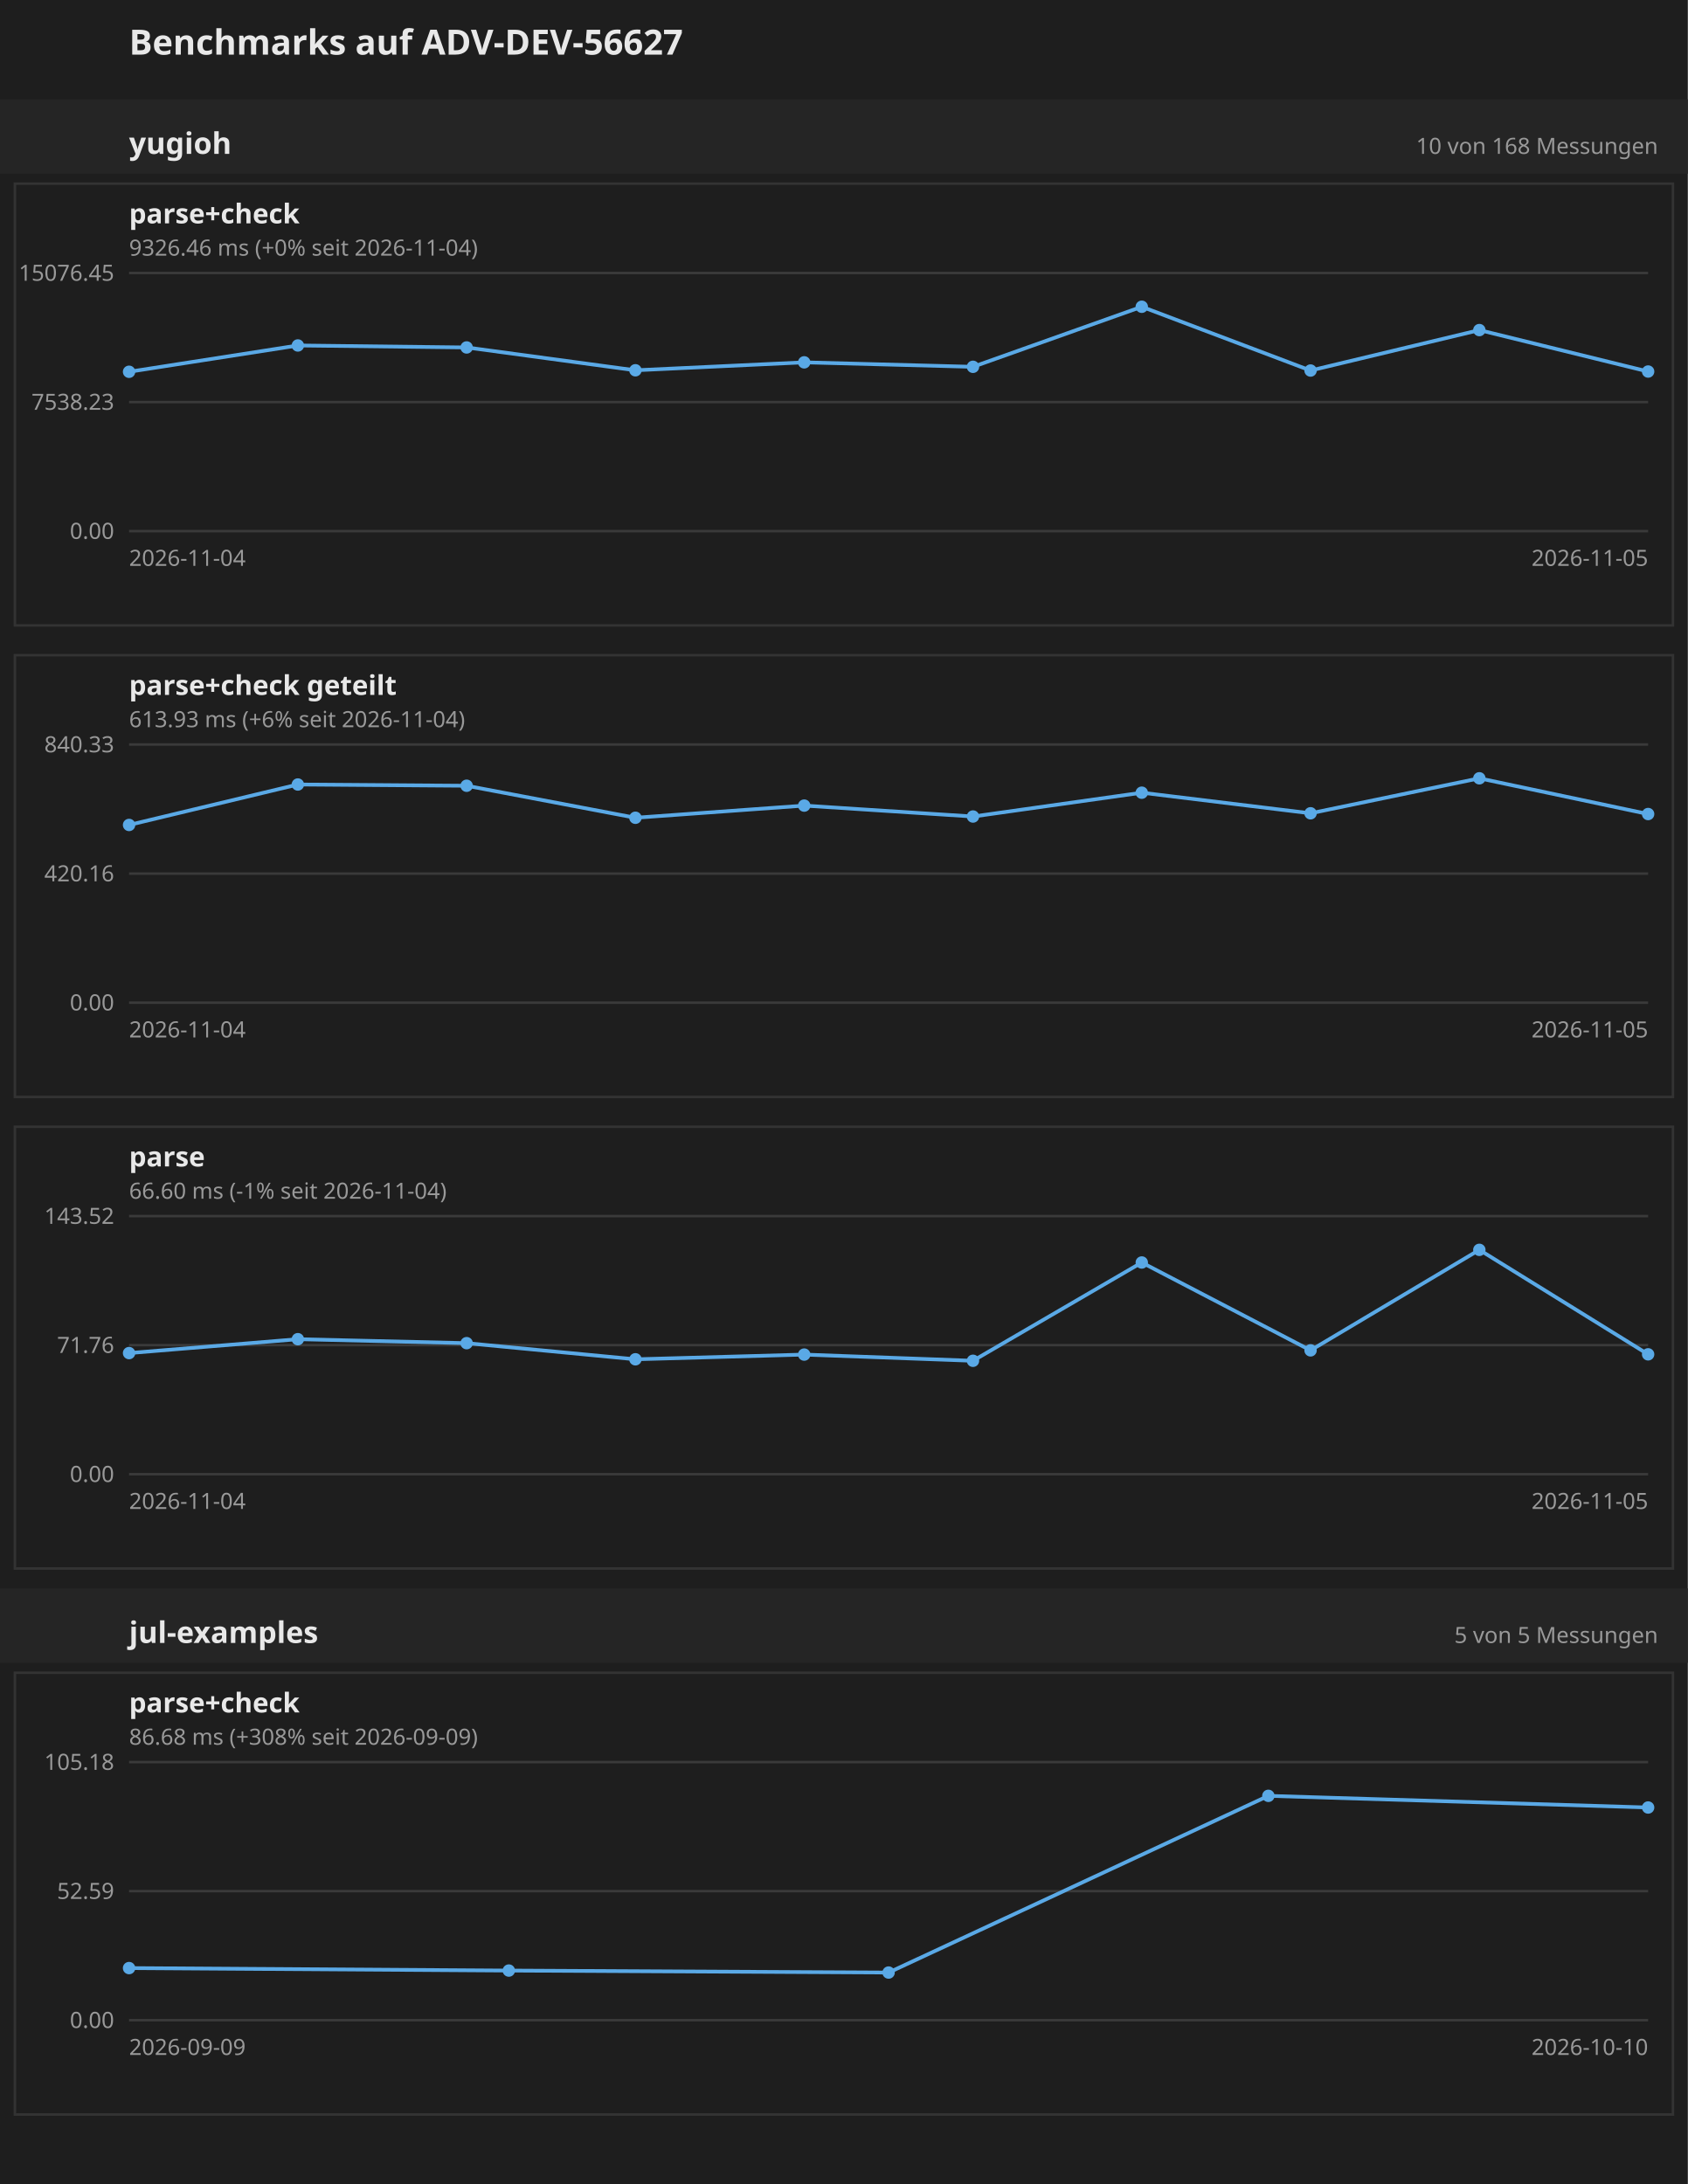
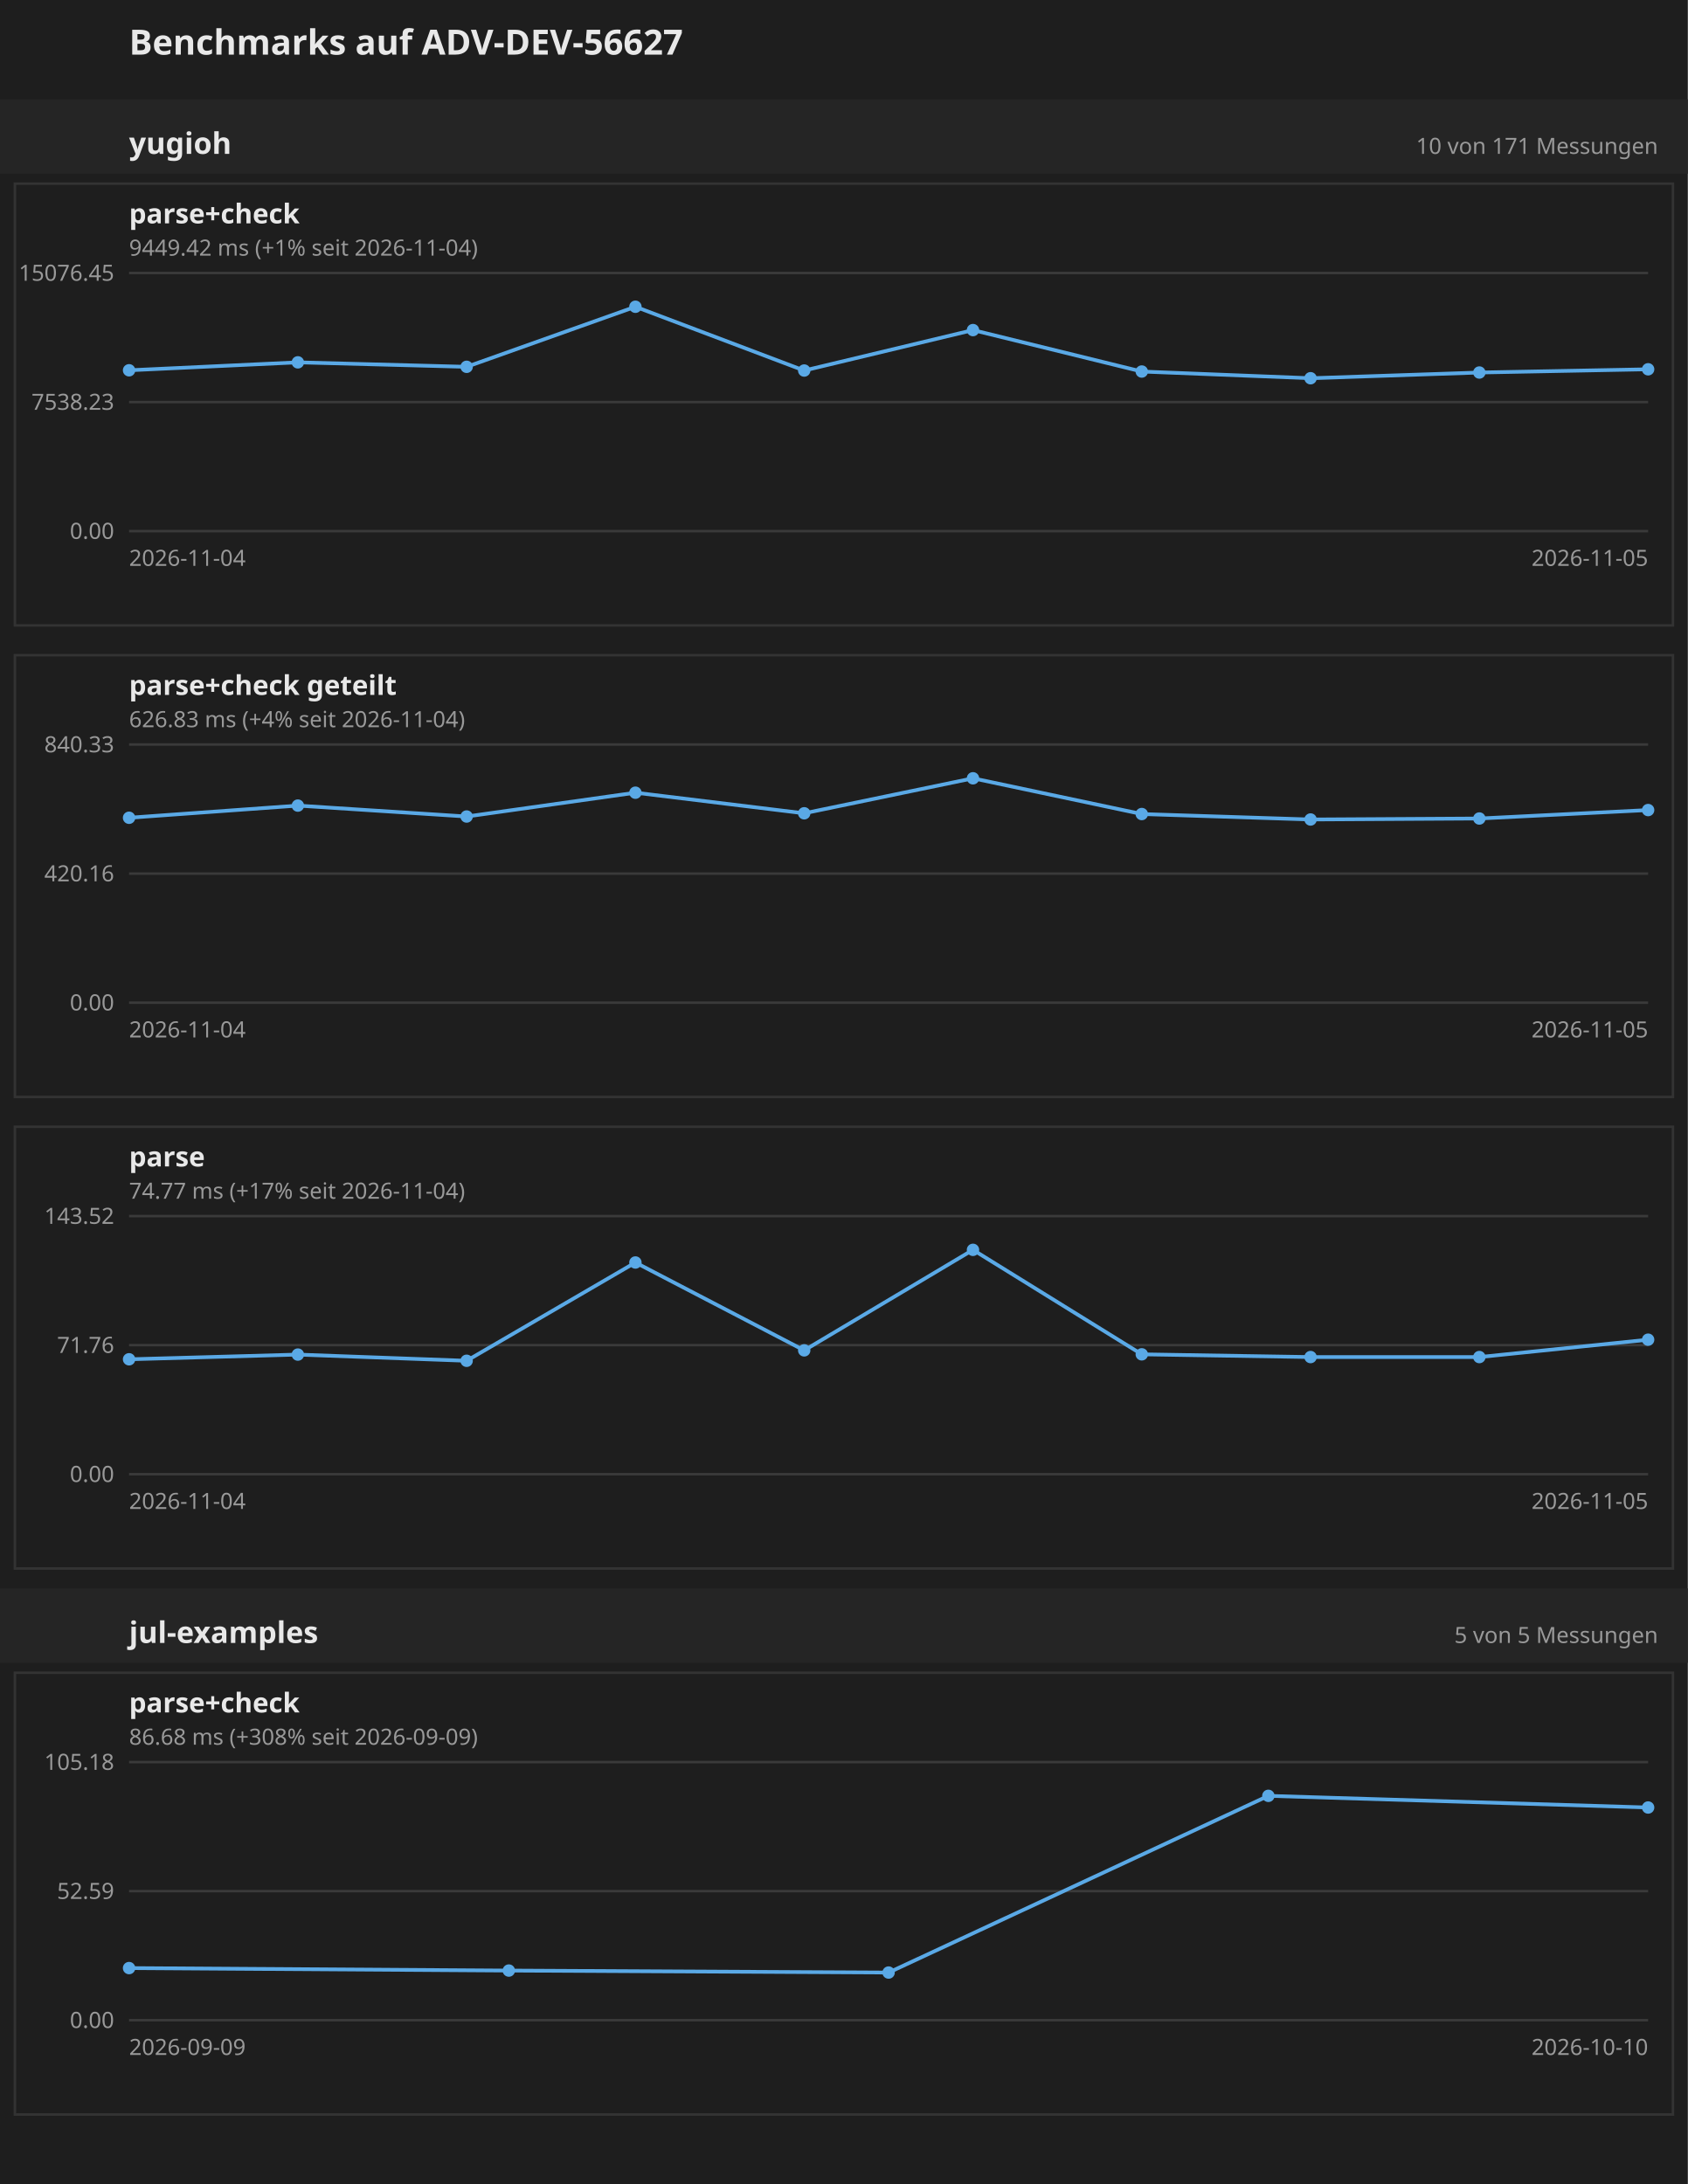
<svg xmlns="http://www.w3.org/2000/svg" width="680" height="880" font-family="sans-serif">
  <rect width="680" height="880" fill="#1e1e1e" />
  <text x="52" y="22" font-size="14" font-weight="bold" fill="#e8e8e8">Benchmarks auf ADV-DEV-56627</text>
  <g transform="translate(0 40)">
    <rect x="0" y="0" width="680" height="30" fill="#252525" />
    <text x="52" y="22" font-size="12" font-weight="bold" fill="#e8e8e8">yugioh</text>
-     <text x="668" y="22" text-anchor="end" font-size="9" fill="#999">10 von 168 Messungen</text>
+     <text x="668" y="22" text-anchor="end" font-size="9" fill="#999">10 von 171 Messungen</text>
    <g transform="translate(0 30)">
      <g transform="translate(0 0)">
        <rect x="6" y="4" width="668" height="178" fill="none" stroke="#333" />
        <text x="52" y="20" font-size="11" font-weight="bold" fill="#e8e8e8">parse+check</text>
-         <text x="52" y="33" font-size="9" fill="#999">9326.46 ms (+0% seit 2026-11-04)</text>
+         <text x="52" y="33" font-size="9" fill="#999">9449.42 ms (+1% seit 2026-11-04)</text>
        <line x1="52" y1="144.0" x2="664" y2="144.0" stroke="#3a3a3a" />
        <text x="46" y="144.0" text-anchor="end" dominant-baseline="middle" font-size="9" fill="#999">0.00</text>
        <line x1="52" y1="92.0" x2="664" y2="92.0" stroke="#3a3a3a" />
        <text x="46" y="92.0" text-anchor="end" dominant-baseline="middle" font-size="9" fill="#999">7538.23</text>
        <line x1="52" y1="40.0" x2="664" y2="40.0" stroke="#3a3a3a" />
        <text x="46" y="40.0" text-anchor="end" dominant-baseline="middle" font-size="9" fill="#999">15076.45</text>
        <text x="52" y="158" font-size="9" fill="#999">2026-11-04</text>
        <text x="664" y="158" text-anchor="end" font-size="9" fill="#999">2026-11-05</text>
-         <polyline fill="none" stroke="#5aa9e6" stroke-width="1.5" points="52.0,79.8 120.0,69.2 188.0,70.0 256.0,79.2 324.0,76.0 392.0,77.8 460.0,53.6 528.0,79.3 596.0,63.0 664.0,79.7" />
-         <circle cx="52.0" cy="79.8" r="2.5" fill="#5aa9e6" />
-         <circle cx="120.0" cy="69.2" r="2.5" fill="#5aa9e6" />
-         <circle cx="188.0" cy="70.0" r="2.5" fill="#5aa9e6" />
-         <circle cx="256.0" cy="79.2" r="2.5" fill="#5aa9e6" />
-         <circle cx="324.0" cy="76.0" r="2.5" fill="#5aa9e6" />
-         <circle cx="392.0" cy="77.8" r="2.5" fill="#5aa9e6" />
-         <circle cx="460.0" cy="53.6" r="2.5" fill="#5aa9e6" />
-         <circle cx="528.0" cy="79.3" r="2.5" fill="#5aa9e6" />
-         <circle cx="596.0" cy="63.0" r="2.5" fill="#5aa9e6" />
-         <circle cx="664.0" cy="79.7" r="2.5" fill="#5aa9e6" />
+         <polyline fill="none" stroke="#5aa9e6" stroke-width="1.5" points="52.0,79.2 120.0,76.0 188.0,77.8 256.0,53.6 324.0,79.3 392.0,63.0 460.0,79.7 528.0,82.4 596.0,80.1 664.0,78.8" />
+         <circle cx="52.0" cy="79.2" r="2.5" fill="#5aa9e6" />
+         <circle cx="120.0" cy="76.0" r="2.5" fill="#5aa9e6" />
+         <circle cx="188.0" cy="77.8" r="2.5" fill="#5aa9e6" />
+         <circle cx="256.0" cy="53.6" r="2.5" fill="#5aa9e6" />
+         <circle cx="324.0" cy="79.3" r="2.5" fill="#5aa9e6" />
+         <circle cx="392.0" cy="63.0" r="2.5" fill="#5aa9e6" />
+         <circle cx="460.0" cy="79.7" r="2.5" fill="#5aa9e6" />
+         <circle cx="528.0" cy="82.4" r="2.5" fill="#5aa9e6" />
+         <circle cx="596.0" cy="80.1" r="2.5" fill="#5aa9e6" />
+         <circle cx="664.0" cy="78.8" r="2.5" fill="#5aa9e6" />
      </g>
      <g transform="translate(0 190)">
        <rect x="6" y="4" width="668" height="178" fill="none" stroke="#333" />
        <text x="52" y="20" font-size="11" font-weight="bold" fill="#e8e8e8">parse+check geteilt</text>
-         <text x="52" y="33" font-size="9" fill="#999">613.93 ms (+6% seit 2026-11-04)</text>
+         <text x="52" y="33" font-size="9" fill="#999">626.83 ms (+4% seit 2026-11-04)</text>
        <line x1="52" y1="144.0" x2="664" y2="144.0" stroke="#3a3a3a" />
        <text x="46" y="144.0" text-anchor="end" dominant-baseline="middle" font-size="9" fill="#999">0.00</text>
        <line x1="52" y1="92.0" x2="664" y2="92.0" stroke="#3a3a3a" />
        <text x="46" y="92.0" text-anchor="end" dominant-baseline="middle" font-size="9" fill="#999">420.16</text>
        <line x1="52" y1="40.0" x2="664" y2="40.0" stroke="#3a3a3a" />
        <text x="46" y="40.0" text-anchor="end" dominant-baseline="middle" font-size="9" fill="#999">840.33</text>
        <text x="52" y="158" font-size="9" fill="#999">2026-11-04</text>
        <text x="664" y="158" text-anchor="end" font-size="9" fill="#999">2026-11-05</text>
-         <polyline fill="none" stroke="#5aa9e6" stroke-width="1.5" points="52.0,72.4 120.0,56.1 188.0,56.6 256.0,69.5 324.0,64.6 392.0,69.0 460.0,59.4 528.0,67.7 596.0,53.6 664.0,68.0" />
-         <circle cx="52.0" cy="72.4" r="2.5" fill="#5aa9e6" />
-         <circle cx="120.0" cy="56.1" r="2.5" fill="#5aa9e6" />
-         <circle cx="188.0" cy="56.6" r="2.5" fill="#5aa9e6" />
-         <circle cx="256.0" cy="69.5" r="2.5" fill="#5aa9e6" />
-         <circle cx="324.0" cy="64.6" r="2.5" fill="#5aa9e6" />
-         <circle cx="392.0" cy="69.0" r="2.5" fill="#5aa9e6" />
-         <circle cx="460.0" cy="59.4" r="2.5" fill="#5aa9e6" />
-         <circle cx="528.0" cy="67.7" r="2.5" fill="#5aa9e6" />
-         <circle cx="596.0" cy="53.6" r="2.5" fill="#5aa9e6" />
-         <circle cx="664.0" cy="68.0" r="2.5" fill="#5aa9e6" />
+         <polyline fill="none" stroke="#5aa9e6" stroke-width="1.5" points="52.0,69.5 120.0,64.6 188.0,69.0 256.0,59.4 324.0,67.7 392.0,53.6 460.0,68.0 528.0,70.2 596.0,69.8 664.0,66.4" />
+         <circle cx="52.0" cy="69.5" r="2.5" fill="#5aa9e6" />
+         <circle cx="120.0" cy="64.6" r="2.5" fill="#5aa9e6" />
+         <circle cx="188.0" cy="69.0" r="2.5" fill="#5aa9e6" />
+         <circle cx="256.0" cy="59.4" r="2.5" fill="#5aa9e6" />
+         <circle cx="324.0" cy="67.7" r="2.5" fill="#5aa9e6" />
+         <circle cx="392.0" cy="53.6" r="2.5" fill="#5aa9e6" />
+         <circle cx="460.0" cy="68.0" r="2.5" fill="#5aa9e6" />
+         <circle cx="528.0" cy="70.2" r="2.5" fill="#5aa9e6" />
+         <circle cx="596.0" cy="69.8" r="2.5" fill="#5aa9e6" />
+         <circle cx="664.0" cy="66.4" r="2.5" fill="#5aa9e6" />
      </g>
      <g transform="translate(0 380)">
        <rect x="6" y="4" width="668" height="178" fill="none" stroke="#333" />
        <text x="52" y="20" font-size="11" font-weight="bold" fill="#e8e8e8">parse</text>
-         <text x="52" y="33" font-size="9" fill="#999">66.60 ms (-1% seit 2026-11-04)</text>
+         <text x="52" y="33" font-size="9" fill="#999">74.77 ms (+17% seit 2026-11-04)</text>
        <line x1="52" y1="144.0" x2="664" y2="144.0" stroke="#3a3a3a" />
        <text x="46" y="144.0" text-anchor="end" dominant-baseline="middle" font-size="9" fill="#999">0.00</text>
        <line x1="52" y1="92.0" x2="664" y2="92.0" stroke="#3a3a3a" />
        <text x="46" y="92.0" text-anchor="end" dominant-baseline="middle" font-size="9" fill="#999">71.76</text>
        <line x1="52" y1="40.0" x2="664" y2="40.0" stroke="#3a3a3a" />
        <text x="46" y="40.0" text-anchor="end" dominant-baseline="middle" font-size="9" fill="#999">143.52</text>
        <text x="52" y="158" font-size="9" fill="#999">2026-11-04</text>
        <text x="664" y="158" text-anchor="end" font-size="9" fill="#999">2026-11-05</text>
-         <polyline fill="none" stroke="#5aa9e6" stroke-width="1.5" points="52.0,95.2 120.0,89.6 188.0,91.2 256.0,97.7 324.0,95.8 392.0,98.3 460.0,58.7 528.0,94.1 596.0,53.6 664.0,95.7" />
-         <circle cx="52.0" cy="95.2" r="2.5" fill="#5aa9e6" />
-         <circle cx="120.0" cy="89.6" r="2.5" fill="#5aa9e6" />
-         <circle cx="188.0" cy="91.2" r="2.5" fill="#5aa9e6" />
-         <circle cx="256.0" cy="97.7" r="2.5" fill="#5aa9e6" />
-         <circle cx="324.0" cy="95.8" r="2.5" fill="#5aa9e6" />
-         <circle cx="392.0" cy="98.3" r="2.5" fill="#5aa9e6" />
-         <circle cx="460.0" cy="58.7" r="2.5" fill="#5aa9e6" />
-         <circle cx="528.0" cy="94.1" r="2.5" fill="#5aa9e6" />
-         <circle cx="596.0" cy="53.6" r="2.5" fill="#5aa9e6" />
-         <circle cx="664.0" cy="95.7" r="2.5" fill="#5aa9e6" />
+         <polyline fill="none" stroke="#5aa9e6" stroke-width="1.5" points="52.0,97.7 120.0,95.8 188.0,98.3 256.0,58.7 324.0,94.1 392.0,53.6 460.0,95.7 528.0,96.8 596.0,96.8 664.0,89.8" />
+         <circle cx="52.0" cy="97.7" r="2.5" fill="#5aa9e6" />
+         <circle cx="120.0" cy="95.8" r="2.5" fill="#5aa9e6" />
+         <circle cx="188.0" cy="98.3" r="2.5" fill="#5aa9e6" />
+         <circle cx="256.0" cy="58.7" r="2.5" fill="#5aa9e6" />
+         <circle cx="324.0" cy="94.1" r="2.5" fill="#5aa9e6" />
+         <circle cx="392.0" cy="53.6" r="2.5" fill="#5aa9e6" />
+         <circle cx="460.0" cy="95.7" r="2.5" fill="#5aa9e6" />
+         <circle cx="528.0" cy="96.8" r="2.5" fill="#5aa9e6" />
+         <circle cx="596.0" cy="96.8" r="2.5" fill="#5aa9e6" />
+         <circle cx="664.0" cy="89.8" r="2.5" fill="#5aa9e6" />
      </g>
    </g>
  </g>
  <g transform="translate(0 640)">
    <rect x="0" y="0" width="680" height="30" fill="#252525" />
    <text x="52" y="22" font-size="12" font-weight="bold" fill="#e8e8e8">jul-examples</text>
    <text x="668" y="22" text-anchor="end" font-size="9" fill="#999">5 von 5 Messungen</text>
    <g transform="translate(0 30)">
      <g transform="translate(0 0)">
        <rect x="6" y="4" width="668" height="178" fill="none" stroke="#333" />
        <text x="52" y="20" font-size="11" font-weight="bold" fill="#e8e8e8">parse+check</text>
        <text x="52" y="33" font-size="9" fill="#999">86.68 ms (+308% seit 2026-09-09)</text>
        <line x1="52" y1="144.0" x2="664" y2="144.0" stroke="#3a3a3a" />
        <text x="46" y="144.0" text-anchor="end" dominant-baseline="middle" font-size="9" fill="#999">0.00</text>
        <line x1="52" y1="92.0" x2="664" y2="92.0" stroke="#3a3a3a" />
        <text x="46" y="92.0" text-anchor="end" dominant-baseline="middle" font-size="9" fill="#999">52.59</text>
        <line x1="52" y1="40.0" x2="664" y2="40.0" stroke="#3a3a3a" />
        <text x="46" y="40.0" text-anchor="end" dominant-baseline="middle" font-size="9" fill="#999">105.18</text>
        <text x="52" y="158" font-size="9" fill="#999">2026-09-09</text>
        <text x="664" y="158" text-anchor="end" font-size="9" fill="#999">2026-10-10</text>
        <polyline fill="none" stroke="#5aa9e6" stroke-width="1.5" points="52.0,123.0 205.0,124.0 358.0,124.8 511.0,53.6 664.0,58.3" />
        <circle cx="52.0" cy="123.0" r="2.5" fill="#5aa9e6" />
        <circle cx="205.0" cy="124.0" r="2.5" fill="#5aa9e6" />
        <circle cx="358.0" cy="124.8" r="2.5" fill="#5aa9e6" />
        <circle cx="511.0" cy="53.6" r="2.5" fill="#5aa9e6" />
        <circle cx="664.0" cy="58.3" r="2.5" fill="#5aa9e6" />
      </g>
    </g>
  </g>
</svg>
